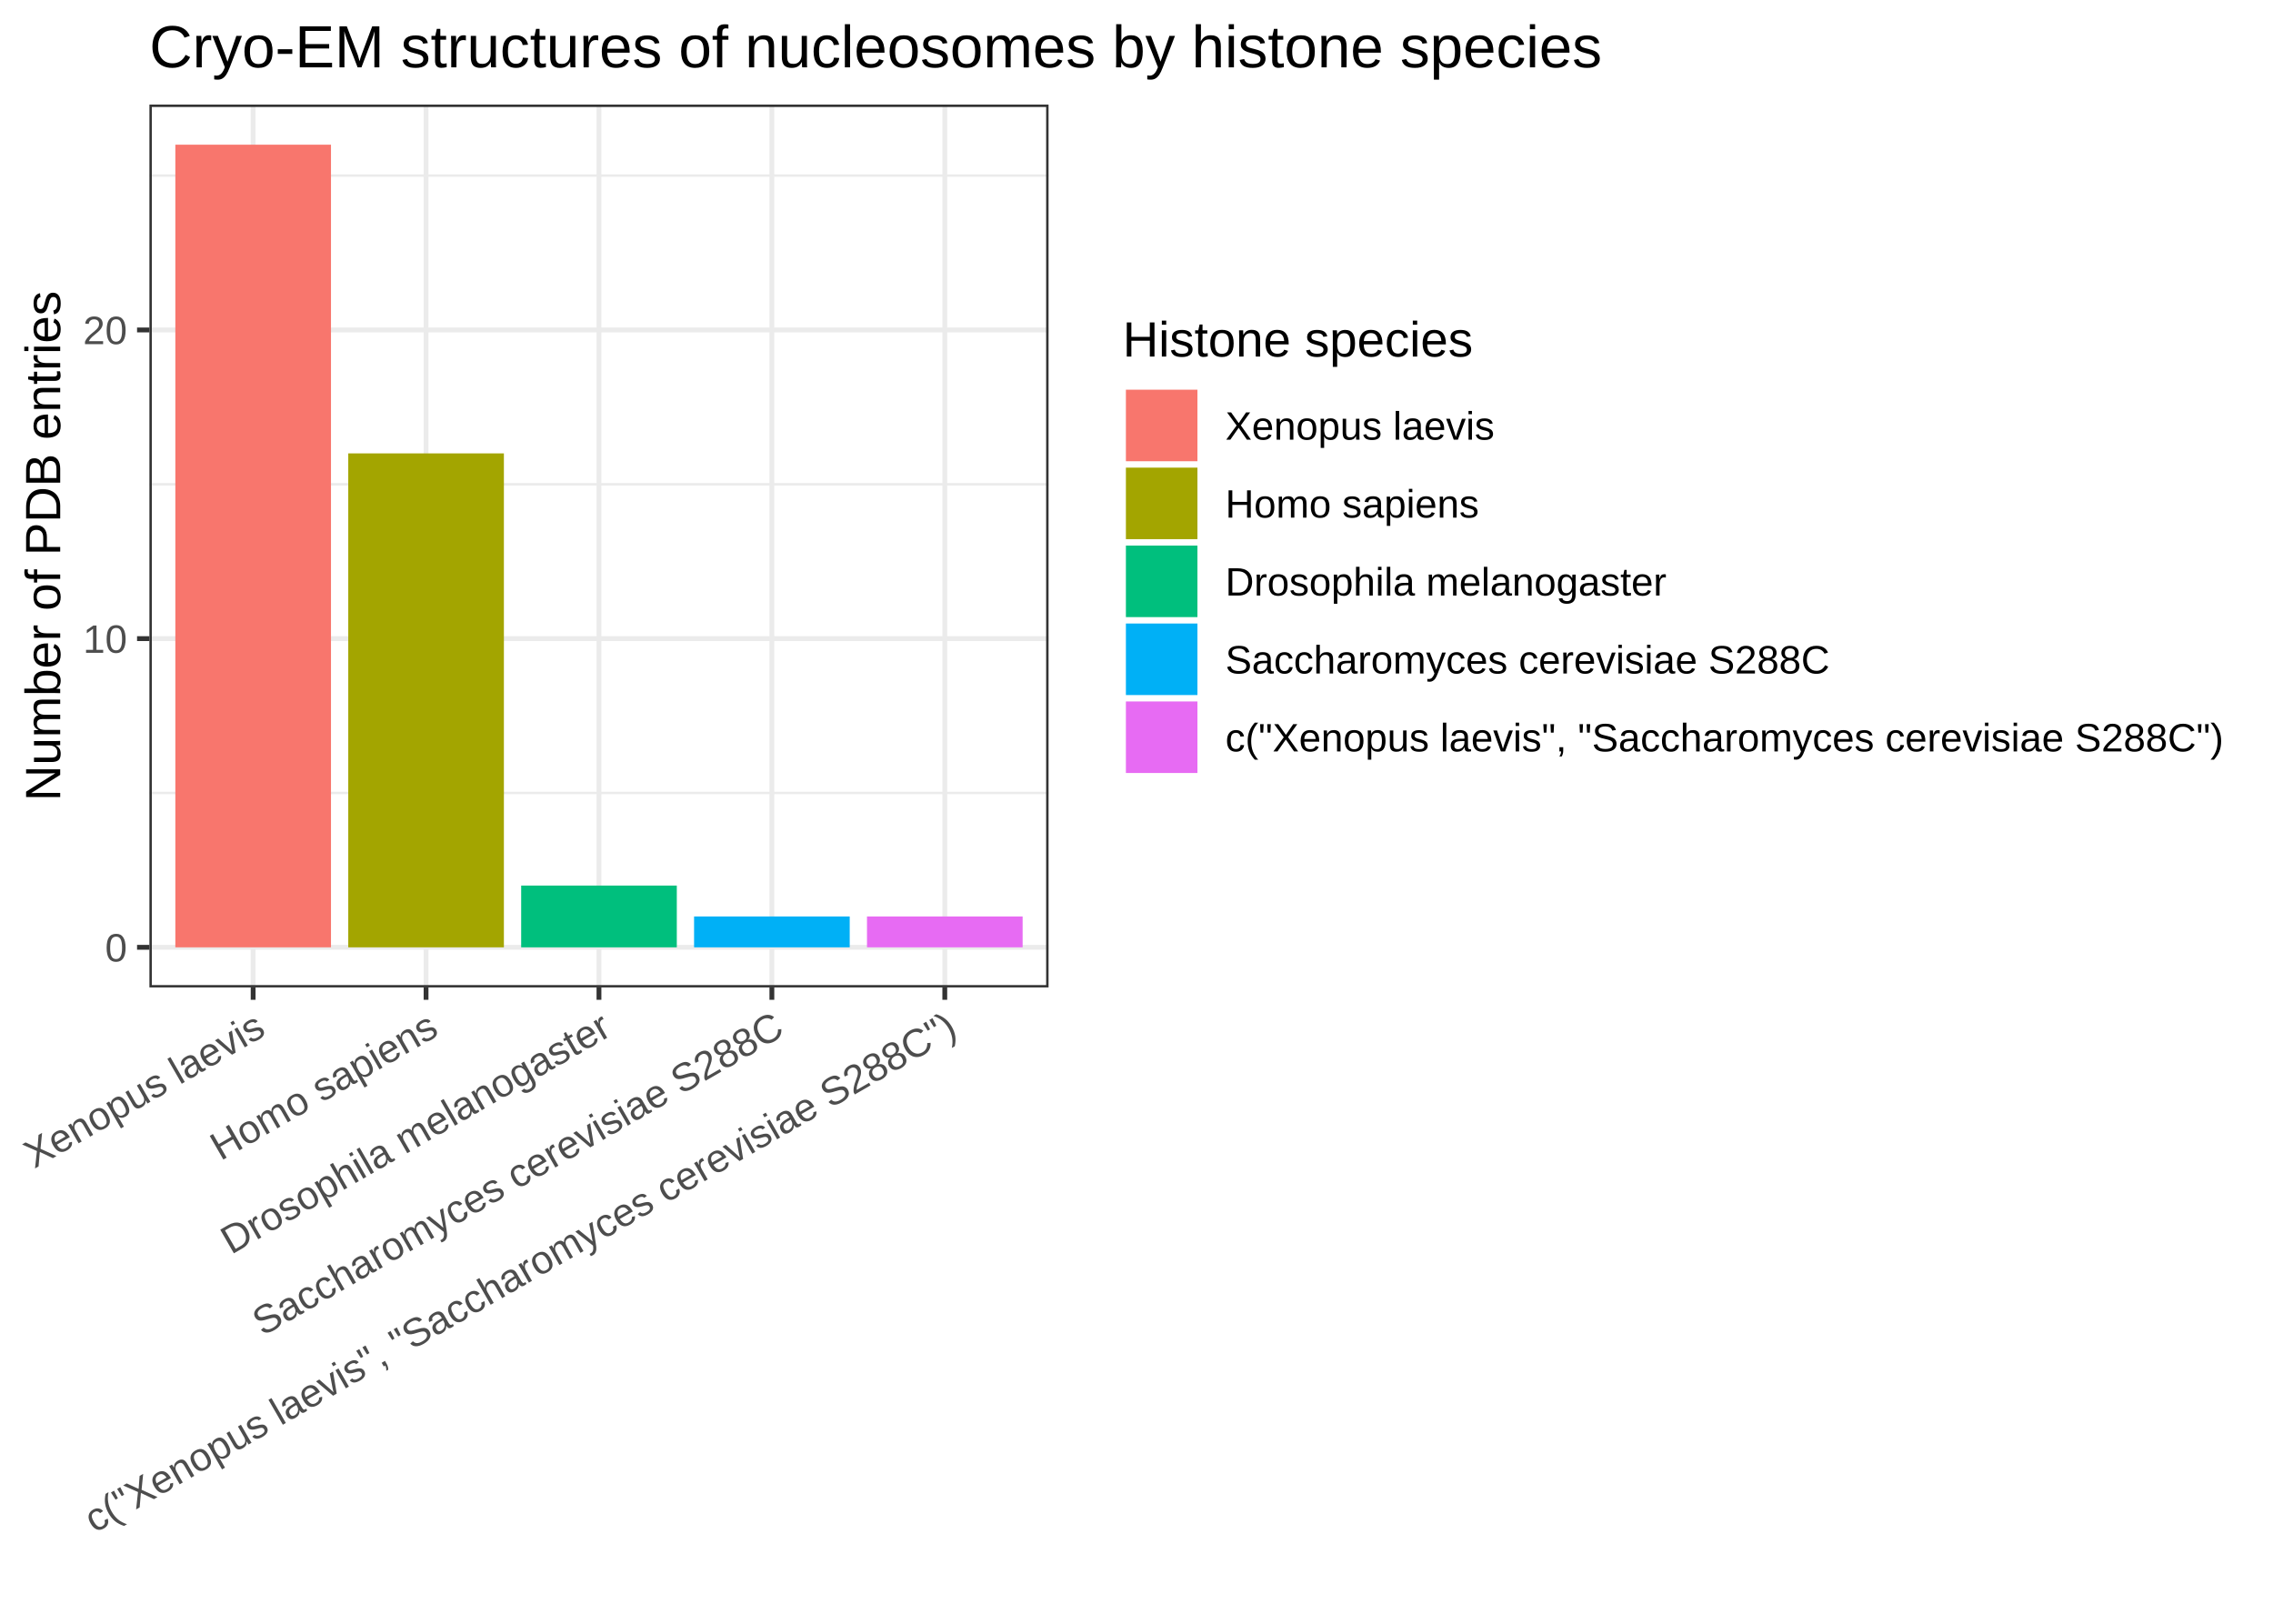
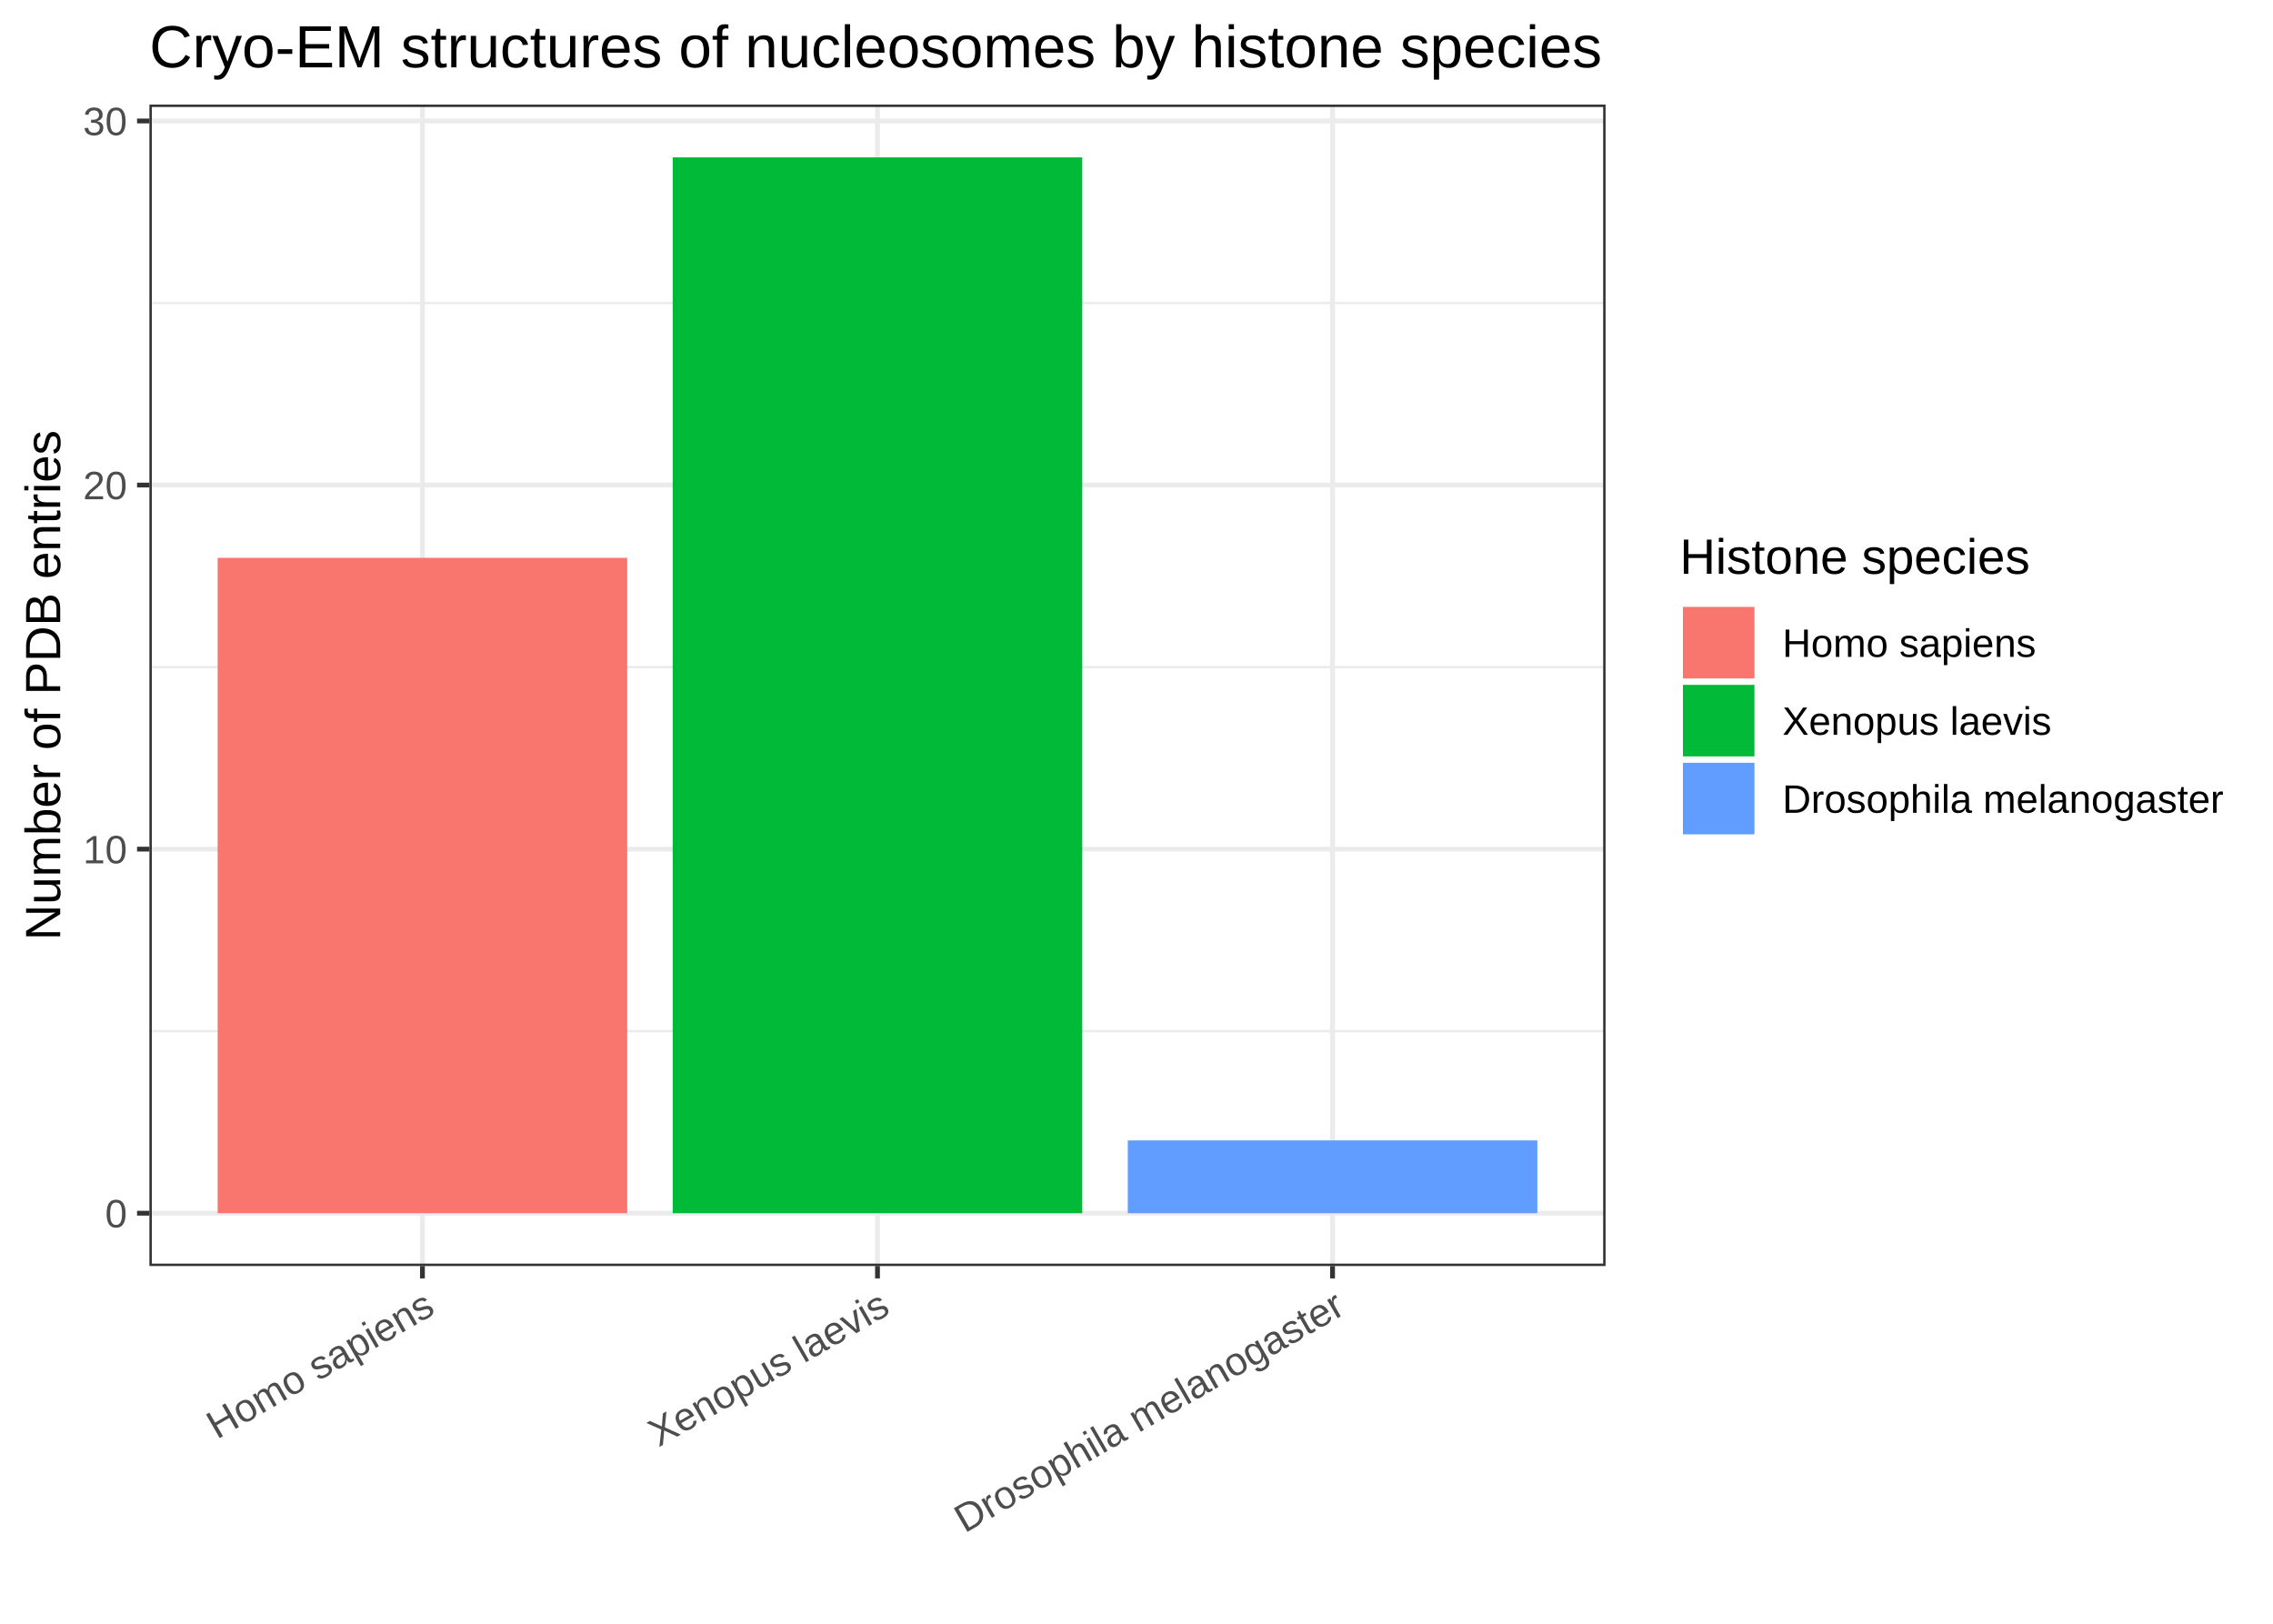
<svg xmlns="http://www.w3.org/2000/svg" viewBox="0 0 504.00 360.00">
  <defs>
    <style type="text/css">
    line, polyline, polygon, path, rect, circle {
      fill: none;
      stroke: #000000;
      stroke-linecap: round;
      stroke-linejoin: round;
      stroke-miterlimit: 10.00;
    }
  </style>
  </defs>
  <rect width="100%" height="100%" style="stroke: none; fill: #FFFFFF;" />
-   <rect x="0" y="0.00" width="504.00" height="360.00" style="stroke-width: 1.07; stroke: #FFFFFF; fill: #FFFFFF;" />
+   <rect x="0.00" y="0" width="504.00" height="360.00" style="stroke-width: 1.07; stroke: #FFFFFF; fill: #FFFFFF;" />
  <defs>
-     <clipPath id="cpMzMuMTN8MjMyLjUwfDIxOC45M3wyMy4xOQ==">
-       <rect x="33.13" y="23.19" width="199.37" height="195.74" />
+     <clipPath id="cpMzMuMTN8MzU2LjAxfDI4MC42OXwyMy4xOQ==">
+       <rect x="33.13" y="23.19" width="322.88" height="257.50" />
    </clipPath>
  </defs>
-   <rect x="33.13" y="23.19" width="199.37" height="195.74" style="stroke-width: 1.07; stroke: none; fill: #FFFFFF;" clip-path="url(#cpMzMuMTN8MjMyLjUwfDIxOC45M3wyMy4xOQ==)" />
-   <polyline points="33.13,175.81 232.50,175.81 " style="stroke-width: 0.53; stroke: #EBEBEB; stroke-linecap: butt;" clip-path="url(#cpMzMuMTN8MjMyLjUwfDIxOC45M3wyMy4xOQ==)" />
-   <polyline points="33.13,107.37 232.50,107.37 " style="stroke-width: 0.53; stroke: #EBEBEB; stroke-linecap: butt;" clip-path="url(#cpMzMuMTN8MjMyLjUwfDIxOC45M3wyMy4xOQ==)" />
-   <polyline points="33.13,38.93 232.50,38.93 " style="stroke-width: 0.53; stroke: #EBEBEB; stroke-linecap: butt;" clip-path="url(#cpMzMuMTN8MjMyLjUwfDIxOC45M3wyMy4xOQ==)" />
-   <polyline points="33.13,210.03 232.50,210.03 " style="stroke-width: 1.07; stroke: #EBEBEB; stroke-linecap: butt;" clip-path="url(#cpMzMuMTN8MjMyLjUwfDIxOC45M3wyMy4xOQ==)" />
-   <polyline points="33.13,141.59 232.50,141.59 " style="stroke-width: 1.07; stroke: #EBEBEB; stroke-linecap: butt;" clip-path="url(#cpMzMuMTN8MjMyLjUwfDIxOC45M3wyMy4xOQ==)" />
-   <polyline points="33.13,73.15 232.50,73.15 " style="stroke-width: 1.07; stroke: #EBEBEB; stroke-linecap: butt;" clip-path="url(#cpMzMuMTN8MjMyLjUwfDIxOC45M3wyMy4xOQ==)" />
-   <polyline points="56.13,218.93 56.13,23.19 " style="stroke-width: 1.07; stroke: #EBEBEB; stroke-linecap: butt;" clip-path="url(#cpMzMuMTN8MjMyLjUwfDIxOC45M3wyMy4xOQ==)" />
-   <polyline points="94.47,218.93 94.47,23.19 " style="stroke-width: 1.07; stroke: #EBEBEB; stroke-linecap: butt;" clip-path="url(#cpMzMuMTN8MjMyLjUwfDIxOC45M3wyMy4xOQ==)" />
-   <polyline points="132.81,218.93 132.81,23.19 " style="stroke-width: 1.07; stroke: #EBEBEB; stroke-linecap: butt;" clip-path="url(#cpMzMuMTN8MjMyLjUwfDIxOC45M3wyMy4xOQ==)" />
-   <polyline points="171.15,218.93 171.15,23.19 " style="stroke-width: 1.07; stroke: #EBEBEB; stroke-linecap: butt;" clip-path="url(#cpMzMuMTN8MjMyLjUwfDIxOC45M3wyMy4xOQ==)" />
-   <polyline points="209.49,218.93 209.49,23.19 " style="stroke-width: 1.07; stroke: #EBEBEB; stroke-linecap: butt;" clip-path="url(#cpMzMuMTN8MjMyLjUwfDIxOC45M3wyMy4xOQ==)" />
-   <rect x="38.88" y="32.08" width="34.51" height="177.95" style="stroke-width: 1.07; stroke: none; stroke-linecap: square; stroke-linejoin: miter; fill: #F8766D;" clip-path="url(#cpMzMuMTN8MjMyLjUwfDIxOC45M3wyMy4xOQ==)" />
-   <rect x="77.22" y="100.52" width="34.51" height="109.51" style="stroke-width: 1.07; stroke: none; stroke-linecap: square; stroke-linejoin: miter; fill: #A3A500;" clip-path="url(#cpMzMuMTN8MjMyLjUwfDIxOC45M3wyMy4xOQ==)" />
-   <rect x="115.56" y="196.34" width="34.51" height="13.69" style="stroke-width: 1.07; stroke: none; stroke-linecap: square; stroke-linejoin: miter; fill: #00BF7D;" clip-path="url(#cpMzMuMTN8MjMyLjUwfDIxOC45M3wyMy4xOQ==)" />
-   <rect x="153.90" y="203.19" width="34.51" height="6.84" style="stroke-width: 1.07; stroke: none; stroke-linecap: square; stroke-linejoin: miter; fill: #00B0F6;" clip-path="url(#cpMzMuMTN8MjMyLjUwfDIxOC45M3wyMy4xOQ==)" />
-   <rect x="192.24" y="203.19" width="34.51" height="6.84" style="stroke-width: 1.07; stroke: none; stroke-linecap: square; stroke-linejoin: miter; fill: #E76BF3;" clip-path="url(#cpMzMuMTN8MjMyLjUwfDIxOC45M3wyMy4xOQ==)" />
-   <rect x="33.13" y="23.19" width="199.37" height="195.74" style="stroke-width: 1.07; stroke: #333333;" clip-path="url(#cpMzMuMTN8MjMyLjUwfDIxOC45M3wyMy4xOQ==)" />
+   <rect x="33.13" y="23.19" width="322.88" height="257.50" style="stroke-width: 1.07; stroke: none; fill: #FFFFFF;" clip-path="url(#cpMzMuMTN8MzU2LjAxfDI4MC42OXwyMy4xOQ==)" />
+   <polyline points="33.13,228.62 356.01,228.62 " style="stroke-width: 0.53; stroke: #EBEBEB; stroke-linecap: butt;" clip-path="url(#cpMzMuMTN8MzU2LjAxfDI4MC42OXwyMy4xOQ==)" />
+   <polyline points="33.13,147.90 356.01,147.90 " style="stroke-width: 0.53; stroke: #EBEBEB; stroke-linecap: butt;" clip-path="url(#cpMzMuMTN8MzU2LjAxfDI4MC42OXwyMy4xOQ==)" />
+   <polyline points="33.13,67.18 356.01,67.18 " style="stroke-width: 0.53; stroke: #EBEBEB; stroke-linecap: butt;" clip-path="url(#cpMzMuMTN8MzU2LjAxfDI4MC42OXwyMy4xOQ==)" />
+   <polyline points="33.13,268.98 356.01,268.98 " style="stroke-width: 1.07; stroke: #EBEBEB; stroke-linecap: butt;" clip-path="url(#cpMzMuMTN8MzU2LjAxfDI4MC42OXwyMy4xOQ==)" />
+   <polyline points="33.13,188.26 356.01,188.26 " style="stroke-width: 1.07; stroke: #EBEBEB; stroke-linecap: butt;" clip-path="url(#cpMzMuMTN8MzU2LjAxfDI4MC42OXwyMy4xOQ==)" />
+   <polyline points="33.13,107.54 356.01,107.54 " style="stroke-width: 1.07; stroke: #EBEBEB; stroke-linecap: butt;" clip-path="url(#cpMzMuMTN8MzU2LjAxfDI4MC42OXwyMy4xOQ==)" />
+   <polyline points="33.13,26.82 356.01,26.82 " style="stroke-width: 1.07; stroke: #EBEBEB; stroke-linecap: butt;" clip-path="url(#cpMzMuMTN8MzU2LjAxfDI4MC42OXwyMy4xOQ==)" />
+   <polyline points="93.67,280.69 93.67,23.19 " style="stroke-width: 1.07; stroke: #EBEBEB; stroke-linecap: butt;" clip-path="url(#cpMzMuMTN8MzU2LjAxfDI4MC42OXwyMy4xOQ==)" />
+   <polyline points="194.57,280.69 194.57,23.19 " style="stroke-width: 1.07; stroke: #EBEBEB; stroke-linecap: butt;" clip-path="url(#cpMzMuMTN8MzU2LjAxfDI4MC42OXwyMy4xOQ==)" />
+   <polyline points="295.47,280.69 295.47,23.19 " style="stroke-width: 1.07; stroke: #EBEBEB; stroke-linecap: butt;" clip-path="url(#cpMzMuMTN8MzU2LjAxfDI4MC42OXwyMy4xOQ==)" />
+   <rect x="48.26" y="123.68" width="90.81" height="145.30" style="stroke-width: 1.07; stroke: none; stroke-linecap: square; stroke-linejoin: miter; fill: #F8766D;" clip-path="url(#cpMzMuMTN8MzU2LjAxfDI4MC42OXwyMy4xOQ==)" />
+   <rect x="149.16" y="34.89" width="90.81" height="234.09" style="stroke-width: 1.07; stroke: none; stroke-linecap: square; stroke-linejoin: miter; fill: #00BA38;" clip-path="url(#cpMzMuMTN8MzU2LjAxfDI4MC42OXwyMy4xOQ==)" />
+   <rect x="250.07" y="252.84" width="90.81" height="16.14" style="stroke-width: 1.07; stroke: none; stroke-linecap: square; stroke-linejoin: miter; fill: #619CFF;" clip-path="url(#cpMzMuMTN8MzU2LjAxfDI4MC42OXwyMy4xOQ==)" />
+   <rect x="33.13" y="23.19" width="322.88" height="257.50" style="stroke-width: 1.07; stroke: #333333;" clip-path="url(#cpMzMuMTN8MzU2LjAxfDI4MC42OXwyMy4xOQ==)" />
  <defs>
    <clipPath id="cpMC4wMHw1MDQuMDB8MzYwLjAwfDAuMDA=">
      <rect x="0.00" y="0.00" width="504.00" height="360.00" />
    </clipPath>
  </defs>
  <g clip-path="url(#cpMC4wMHw1MDQuMDB8MzYwLjAwfDAuMDA=)">
-     <text x="23.30" y="213.18" style="font-size: 8.80px; fill: #4D4D4D; font-family: Arial;" textLength="4.89px" lengthAdjust="spacingAndGlyphs">0</text>
+     <text x="23.30" y="272.13" style="font-size: 8.80px; fill: #4D4D4D; font-family: Arial;" textLength="4.89px" lengthAdjust="spacingAndGlyphs">0</text>
  </g>
  <g clip-path="url(#cpMC4wMHw1MDQuMDB8MzYwLjAwfDAuMDA=)">
-     <text x="18.41" y="144.74" style="font-size: 8.80px; fill: #4D4D4D; font-family: Arial;" textLength="9.79px" lengthAdjust="spacingAndGlyphs">10</text>
+     <text x="18.41" y="191.41" style="font-size: 8.80px; fill: #4D4D4D; font-family: Arial;" textLength="9.79px" lengthAdjust="spacingAndGlyphs">10</text>
  </g>
  <g clip-path="url(#cpMC4wMHw1MDQuMDB8MzYwLjAwfDAuMDA=)">
-     <text x="18.41" y="76.30" style="font-size: 8.80px; fill: #4D4D4D; font-family: Arial;" textLength="9.79px" lengthAdjust="spacingAndGlyphs">20</text>
-   </g>
-   <polyline points="30.39,210.03 33.13,210.03 " style="stroke-width: 1.07; stroke: #333333; stroke-linecap: butt;" clip-path="url(#cpMC4wMHw1MDQuMDB8MzYwLjAwfDAuMDA=)" />
-   <polyline points="30.39,141.59 33.13,141.59 " style="stroke-width: 1.07; stroke: #333333; stroke-linecap: butt;" clip-path="url(#cpMC4wMHw1MDQuMDB8MzYwLjAwfDAuMDA=)" />
-   <polyline points="30.39,73.15 33.13,73.15 " style="stroke-width: 1.07; stroke: #333333; stroke-linecap: butt;" clip-path="url(#cpMC4wMHw1MDQuMDB8MzYwLjAwfDAuMDA=)" />
-   <polyline points="56.13,221.67 56.13,218.93 " style="stroke-width: 1.07; stroke: #333333; stroke-linecap: butt;" clip-path="url(#cpMC4wMHw1MDQuMDB8MzYwLjAwfDAuMDA=)" />
-   <polyline points="94.47,221.67 94.47,218.93 " style="stroke-width: 1.07; stroke: #333333; stroke-linecap: butt;" clip-path="url(#cpMC4wMHw1MDQuMDB8MzYwLjAwfDAuMDA=)" />
-   <polyline points="132.81,221.67 132.81,218.93 " style="stroke-width: 1.07; stroke: #333333; stroke-linecap: butt;" clip-path="url(#cpMC4wMHw1MDQuMDB8MzYwLjAwfDAuMDA=)" />
-   <polyline points="171.15,221.67 171.15,218.93 " style="stroke-width: 1.07; stroke: #333333; stroke-linecap: butt;" clip-path="url(#cpMC4wMHw1MDQuMDB8MzYwLjAwfDAuMDA=)" />
-   <polyline points="209.49,221.67 209.49,218.93 " style="stroke-width: 1.07; stroke: #333333; stroke-linecap: butt;" clip-path="url(#cpMC4wMHw1MDQuMDB8MzYwLjAwfDAuMDA=)" />
-   <g clip-path="url(#cpMC4wMHw1MDQuMDB8MzYwLjAwfDAuMDA=)">
-     <text transform="translate(7.59,259.16) rotate(-30)" style="font-size: 8.80px; fill: #4D4D4D; font-family: Arial;" textLength="59.68px" lengthAdjust="spacingAndGlyphs">Xenopus laevis</text>
+     <text x="18.41" y="110.69" style="font-size: 8.80px; fill: #4D4D4D; font-family: Arial;" textLength="9.79px" lengthAdjust="spacingAndGlyphs">20</text>
  </g>
  <g clip-path="url(#cpMC4wMHw1MDQuMDB8MzYwLjAwfDAuMDA=)">
-     <text transform="translate(48.91,257.44) rotate(-30)" style="font-size: 8.80px; fill: #4D4D4D; font-family: Arial;" textLength="56.25px" lengthAdjust="spacingAndGlyphs">Homo sapiens</text>
+     <text x="18.41" y="29.97" style="font-size: 8.80px; fill: #4D4D4D; font-family: Arial;" textLength="9.79px" lengthAdjust="spacingAndGlyphs">30</text>
+   </g>
+   <polyline points="30.39,268.98 33.13,268.98 " style="stroke-width: 1.07; stroke: #333333; stroke-linecap: butt;" clip-path="url(#cpMC4wMHw1MDQuMDB8MzYwLjAwfDAuMDA=)" />
+   <polyline points="30.39,188.26 33.13,188.26 " style="stroke-width: 1.07; stroke: #333333; stroke-linecap: butt;" clip-path="url(#cpMC4wMHw1MDQuMDB8MzYwLjAwfDAuMDA=)" />
+   <polyline points="30.39,107.54 33.13,107.54 " style="stroke-width: 1.07; stroke: #333333; stroke-linecap: butt;" clip-path="url(#cpMC4wMHw1MDQuMDB8MzYwLjAwfDAuMDA=)" />
+   <polyline points="30.39,26.82 33.13,26.82 " style="stroke-width: 1.07; stroke: #333333; stroke-linecap: butt;" clip-path="url(#cpMC4wMHw1MDQuMDB8MzYwLjAwfDAuMDA=)" />
+   <polyline points="93.67,283.43 93.67,280.69 " style="stroke-width: 1.07; stroke: #333333; stroke-linecap: butt;" clip-path="url(#cpMC4wMHw1MDQuMDB8MzYwLjAwfDAuMDA=)" />
+   <polyline points="194.57,283.43 194.57,280.69 " style="stroke-width: 1.07; stroke: #333333; stroke-linecap: butt;" clip-path="url(#cpMC4wMHw1MDQuMDB8MzYwLjAwfDAuMDA=)" />
+   <polyline points="295.47,283.43 295.47,280.69 " style="stroke-width: 1.07; stroke: #333333; stroke-linecap: butt;" clip-path="url(#cpMC4wMHw1MDQuMDB8MzYwLjAwfDAuMDA=)" />
+   <g clip-path="url(#cpMC4wMHw1MDQuMDB8MzYwLjAwfDAuMDA=)">
+     <text transform="translate(48.10,319.20) rotate(-30)" style="font-size: 8.80px; fill: #4D4D4D; font-family: Arial;" textLength="56.25px" lengthAdjust="spacingAndGlyphs">Homo sapiens</text>
  </g>
  <g clip-path="url(#cpMC4wMHw1MDQuMDB8MzYwLjAwfDAuMDA=)">
-     <text transform="translate(51.24,278.23) rotate(-30)" style="font-size: 8.80px; fill: #4D4D4D; font-family: Arial;" textLength="97.83px" lengthAdjust="spacingAndGlyphs">Drosophila melanogaster</text>
+     <text transform="translate(146.03,320.91) rotate(-30)" style="font-size: 8.80px; fill: #4D4D4D; font-family: Arial;" textLength="59.68px" lengthAdjust="spacingAndGlyphs">Xenopus laevis</text>
  </g>
  <g clip-path="url(#cpMC4wMHw1MDQuMDB8MzYwLjAwfDAuMDA=)">
-     <text transform="translate(58.24,296.32) rotate(-30)" style="font-size: 8.80px; fill: #4D4D4D; font-family: Arial;" textLength="134.02px" lengthAdjust="spacingAndGlyphs">Saccharomyces cerevisiae S288C</text>
+     <text transform="translate(213.90,339.99) rotate(-30)" style="font-size: 8.80px; fill: #4D4D4D; font-family: Arial;" textLength="97.83px" lengthAdjust="spacingAndGlyphs">Drosophila melanogaster</text>
  </g>
  <g clip-path="url(#cpMC4wMHw1MDQuMDB8MzYwLjAwfDAuMDA=)">
-     <text transform="translate(20.95,339.99) rotate(-30)" style="font-size: 8.80px; fill: #4D4D4D; font-family: Arial;" textLength="221.34px" lengthAdjust="spacingAndGlyphs">c("Xenopus laevis", "Saccharomyces cerevisiae S288C")</text>
+     <text transform="translate(13.35,208.49) rotate(-90)" style="font-size: 11.00px; font-family: Arial;" textLength="113.10px" lengthAdjust="spacingAndGlyphs">Number of PDB entries</text>
+   </g>
+   <rect x="366.97" y="112.70" width="131.55" height="78.47" style="stroke-width: 1.07; stroke: none; fill: #FFFFFF;" clip-path="url(#cpMC4wMHw1MDQuMDB8MzYwLjAwfDAuMDA=)" />
+   <g clip-path="url(#cpMC4wMHw1MDQuMDB8MzYwLjAwfDAuMDA=)">
+     <text x="372.45" y="127.21" style="font-size: 11.00px; font-family: Arial;" textLength="77.65px" lengthAdjust="spacingAndGlyphs">Histone species</text>
+   </g>
+   <rect x="372.45" y="133.85" width="17.28" height="17.28" style="stroke-width: 1.07; stroke: none; fill: #FFFFFF;" clip-path="url(#cpMC4wMHw1MDQuMDB8MzYwLjAwfDAuMDA=)" />
+   <rect x="373.16" y="134.56" width="15.86" height="15.86" style="stroke-width: 1.07; stroke: none; stroke-linecap: square; stroke-linejoin: miter; fill: #F8766D;" clip-path="url(#cpMC4wMHw1MDQuMDB8MzYwLjAwfDAuMDA=)" />
+   <rect x="372.45" y="151.13" width="17.28" height="17.28" style="stroke-width: 1.07; stroke: none; fill: #FFFFFF;" clip-path="url(#cpMC4wMHw1MDQuMDB8MzYwLjAwfDAuMDA=)" />
+   <rect x="373.16" y="151.84" width="15.86" height="15.86" style="stroke-width: 1.07; stroke: none; stroke-linecap: square; stroke-linejoin: miter; fill: #00BA38;" clip-path="url(#cpMC4wMHw1MDQuMDB8MzYwLjAwfDAuMDA=)" />
+   <rect x="372.45" y="168.41" width="17.28" height="17.28" style="stroke-width: 1.07; stroke: none; fill: #FFFFFF;" clip-path="url(#cpMC4wMHw1MDQuMDB8MzYwLjAwfDAuMDA=)" />
+   <rect x="373.16" y="169.12" width="15.86" height="15.86" style="stroke-width: 1.07; stroke: none; stroke-linecap: square; stroke-linejoin: miter; fill: #619CFF;" clip-path="url(#cpMC4wMHw1MDQuMDB8MzYwLjAwfDAuMDA=)" />
+   <g clip-path="url(#cpMC4wMHw1MDQuMDB8MzYwLjAwfDAuMDA=)">
+     <text x="395.21" y="145.64" style="font-size: 8.80px; font-family: Arial;" textLength="56.25px" lengthAdjust="spacingAndGlyphs">Homo sapiens</text>
  </g>
  <g clip-path="url(#cpMC4wMHw1MDQuMDB8MzYwLjAwfDAuMDA=)">
-     <text transform="translate(13.35,177.61) rotate(-90)" style="font-size: 11.00px; font-family: Arial;" textLength="113.10px" lengthAdjust="spacingAndGlyphs">Number of PDB entries</text>
-   </g>
-   <rect x="243.46" y="64.54" width="255.06" height="113.03" style="stroke-width: 1.07; stroke: none; fill: #FFFFFF;" clip-path="url(#cpMC4wMHw1MDQuMDB8MzYwLjAwfDAuMDA=)" />
-   <g clip-path="url(#cpMC4wMHw1MDQuMDB8MzYwLjAwfDAuMDA=)">
-     <text x="248.94" y="79.05" style="font-size: 11.00px; font-family: Arial;" textLength="77.65px" lengthAdjust="spacingAndGlyphs">Histone species</text>
-   </g>
-   <rect x="248.94" y="85.69" width="17.28" height="17.28" style="stroke-width: 1.07; stroke: none; fill: #FFFFFF;" clip-path="url(#cpMC4wMHw1MDQuMDB8MzYwLjAwfDAuMDA=)" />
-   <rect x="249.65" y="86.40" width="15.86" height="15.86" style="stroke-width: 1.07; stroke: none; stroke-linecap: square; stroke-linejoin: miter; fill: #F8766D;" clip-path="url(#cpMC4wMHw1MDQuMDB8MzYwLjAwfDAuMDA=)" />
-   <rect x="248.94" y="102.97" width="17.28" height="17.28" style="stroke-width: 1.07; stroke: none; fill: #FFFFFF;" clip-path="url(#cpMC4wMHw1MDQuMDB8MzYwLjAwfDAuMDA=)" />
-   <rect x="249.65" y="103.68" width="15.86" height="15.86" style="stroke-width: 1.07; stroke: none; stroke-linecap: square; stroke-linejoin: miter; fill: #A3A500;" clip-path="url(#cpMC4wMHw1MDQuMDB8MzYwLjAwfDAuMDA=)" />
-   <rect x="248.94" y="120.25" width="17.28" height="17.28" style="stroke-width: 1.07; stroke: none; fill: #FFFFFF;" clip-path="url(#cpMC4wMHw1MDQuMDB8MzYwLjAwfDAuMDA=)" />
-   <rect x="249.65" y="120.96" width="15.86" height="15.86" style="stroke-width: 1.07; stroke: none; stroke-linecap: square; stroke-linejoin: miter; fill: #00BF7D;" clip-path="url(#cpMC4wMHw1MDQuMDB8MzYwLjAwfDAuMDA=)" />
-   <rect x="248.94" y="137.53" width="17.28" height="17.28" style="stroke-width: 1.07; stroke: none; fill: #FFFFFF;" clip-path="url(#cpMC4wMHw1MDQuMDB8MzYwLjAwfDAuMDA=)" />
-   <rect x="249.65" y="138.24" width="15.86" height="15.86" style="stroke-width: 1.07; stroke: none; stroke-linecap: square; stroke-linejoin: miter; fill: #00B0F6;" clip-path="url(#cpMC4wMHw1MDQuMDB8MzYwLjAwfDAuMDA=)" />
-   <rect x="248.94" y="154.81" width="17.28" height="17.28" style="stroke-width: 1.07; stroke: none; fill: #FFFFFF;" clip-path="url(#cpMC4wMHw1MDQuMDB8MzYwLjAwfDAuMDA=)" />
-   <rect x="249.65" y="155.52" width="15.86" height="15.86" style="stroke-width: 1.07; stroke: none; stroke-linecap: square; stroke-linejoin: miter; fill: #E76BF3;" clip-path="url(#cpMC4wMHw1MDQuMDB8MzYwLjAwfDAuMDA=)" />
-   <g clip-path="url(#cpMC4wMHw1MDQuMDB8MzYwLjAwfDAuMDA=)">
-     <text x="271.70" y="97.48" style="font-size: 8.80px; font-family: Arial;" textLength="59.68px" lengthAdjust="spacingAndGlyphs">Xenopus laevis</text>
+     <text x="395.21" y="162.92" style="font-size: 8.80px; font-family: Arial;" textLength="59.68px" lengthAdjust="spacingAndGlyphs">Xenopus laevis</text>
  </g>
  <g clip-path="url(#cpMC4wMHw1MDQuMDB8MzYwLjAwfDAuMDA=)">
-     <text x="271.70" y="114.76" style="font-size: 8.80px; font-family: Arial;" textLength="56.25px" lengthAdjust="spacingAndGlyphs">Homo sapiens</text>
-   </g>
-   <g clip-path="url(#cpMC4wMHw1MDQuMDB8MzYwLjAwfDAuMDA=)">
-     <text x="271.70" y="132.04" style="font-size: 8.80px; font-family: Arial;" textLength="97.83px" lengthAdjust="spacingAndGlyphs">Drosophila melanogaster</text>
-   </g>
-   <g clip-path="url(#cpMC4wMHw1MDQuMDB8MzYwLjAwfDAuMDA=)">
-     <text x="271.70" y="149.32" style="font-size: 8.80px; font-family: Arial;" textLength="134.02px" lengthAdjust="spacingAndGlyphs">Saccharomyces cerevisiae S288C</text>
-   </g>
-   <g clip-path="url(#cpMC4wMHw1MDQuMDB8MzYwLjAwfDAuMDA=)">
-     <text x="271.70" y="166.60" style="font-size: 8.80px; font-family: Arial;" textLength="221.34px" lengthAdjust="spacingAndGlyphs">c("Xenopus laevis", "Saccharomyces cerevisiae S288C")</text>
+     <text x="395.21" y="180.20" style="font-size: 8.80px; font-family: Arial;" textLength="97.83px" lengthAdjust="spacingAndGlyphs">Drosophila melanogaster</text>
  </g>
  <g clip-path="url(#cpMC4wMHw1MDQuMDB8MzYwLjAwfDAuMDA=)">
    <text x="33.13" y="14.93" style="font-size: 13.20px; font-family: Arial;" textLength="322.07px" lengthAdjust="spacingAndGlyphs">Cryo-EM structures of nucleosomes by histone species</text>
  </g>
</svg>
